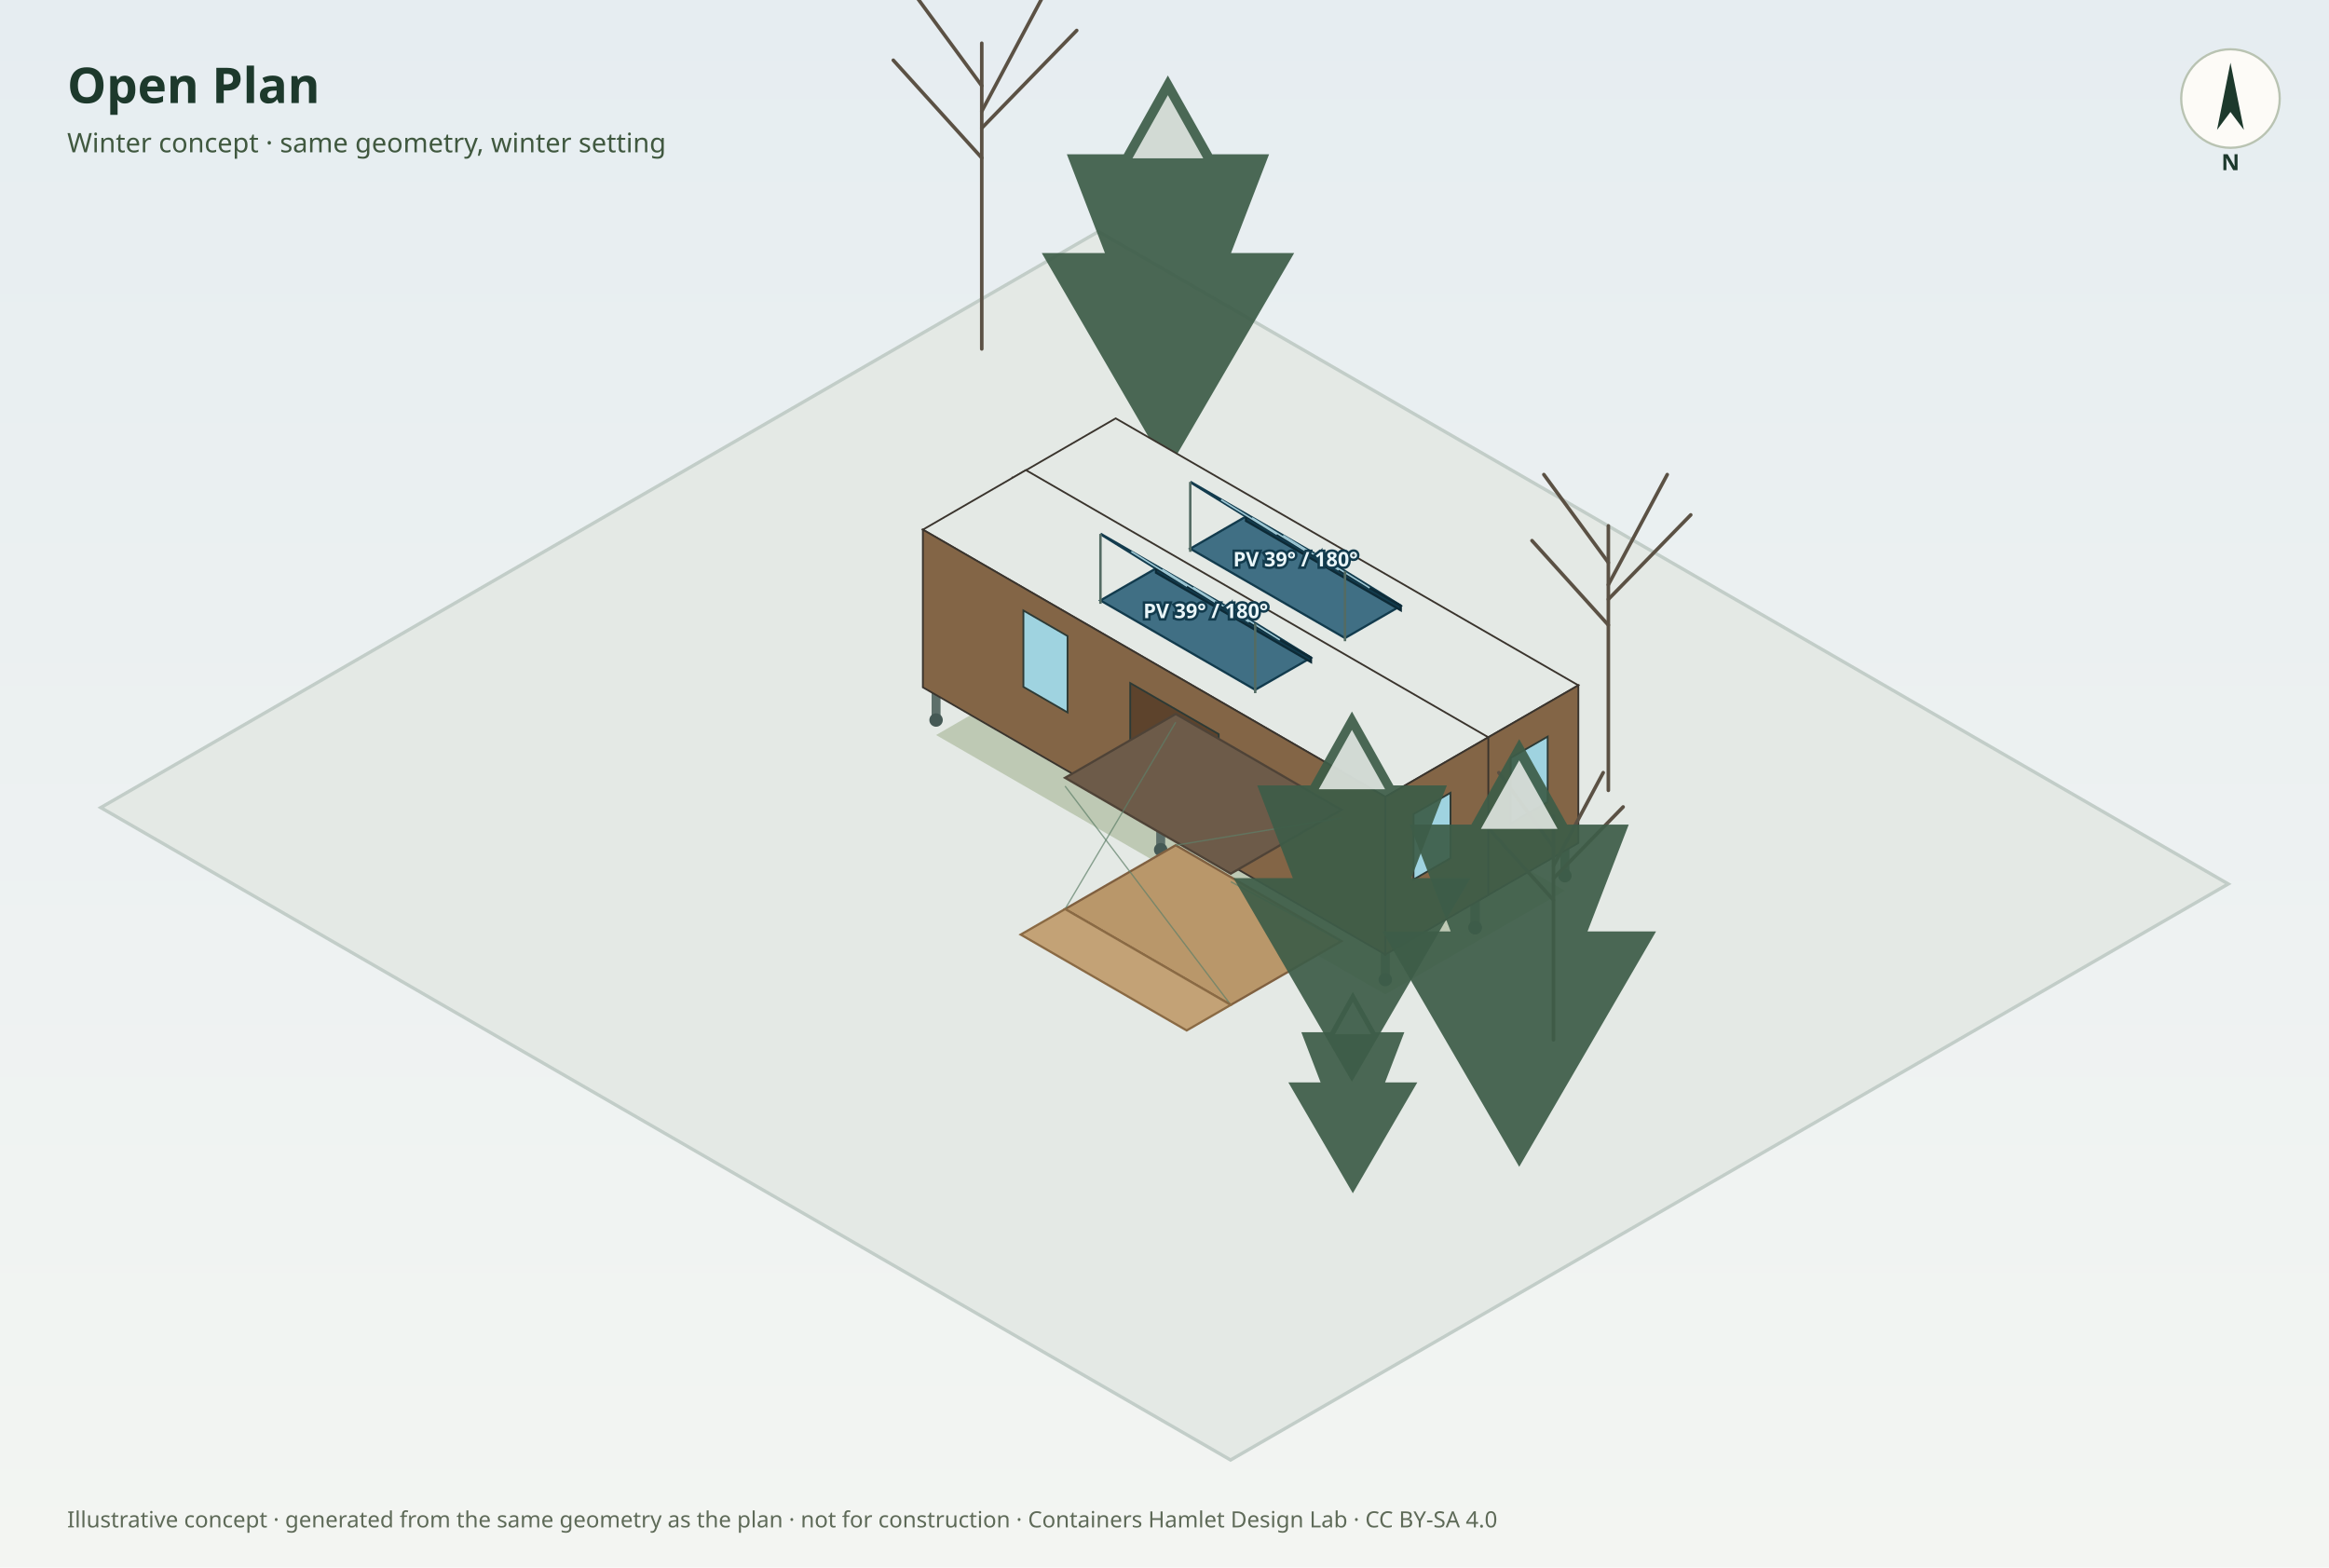
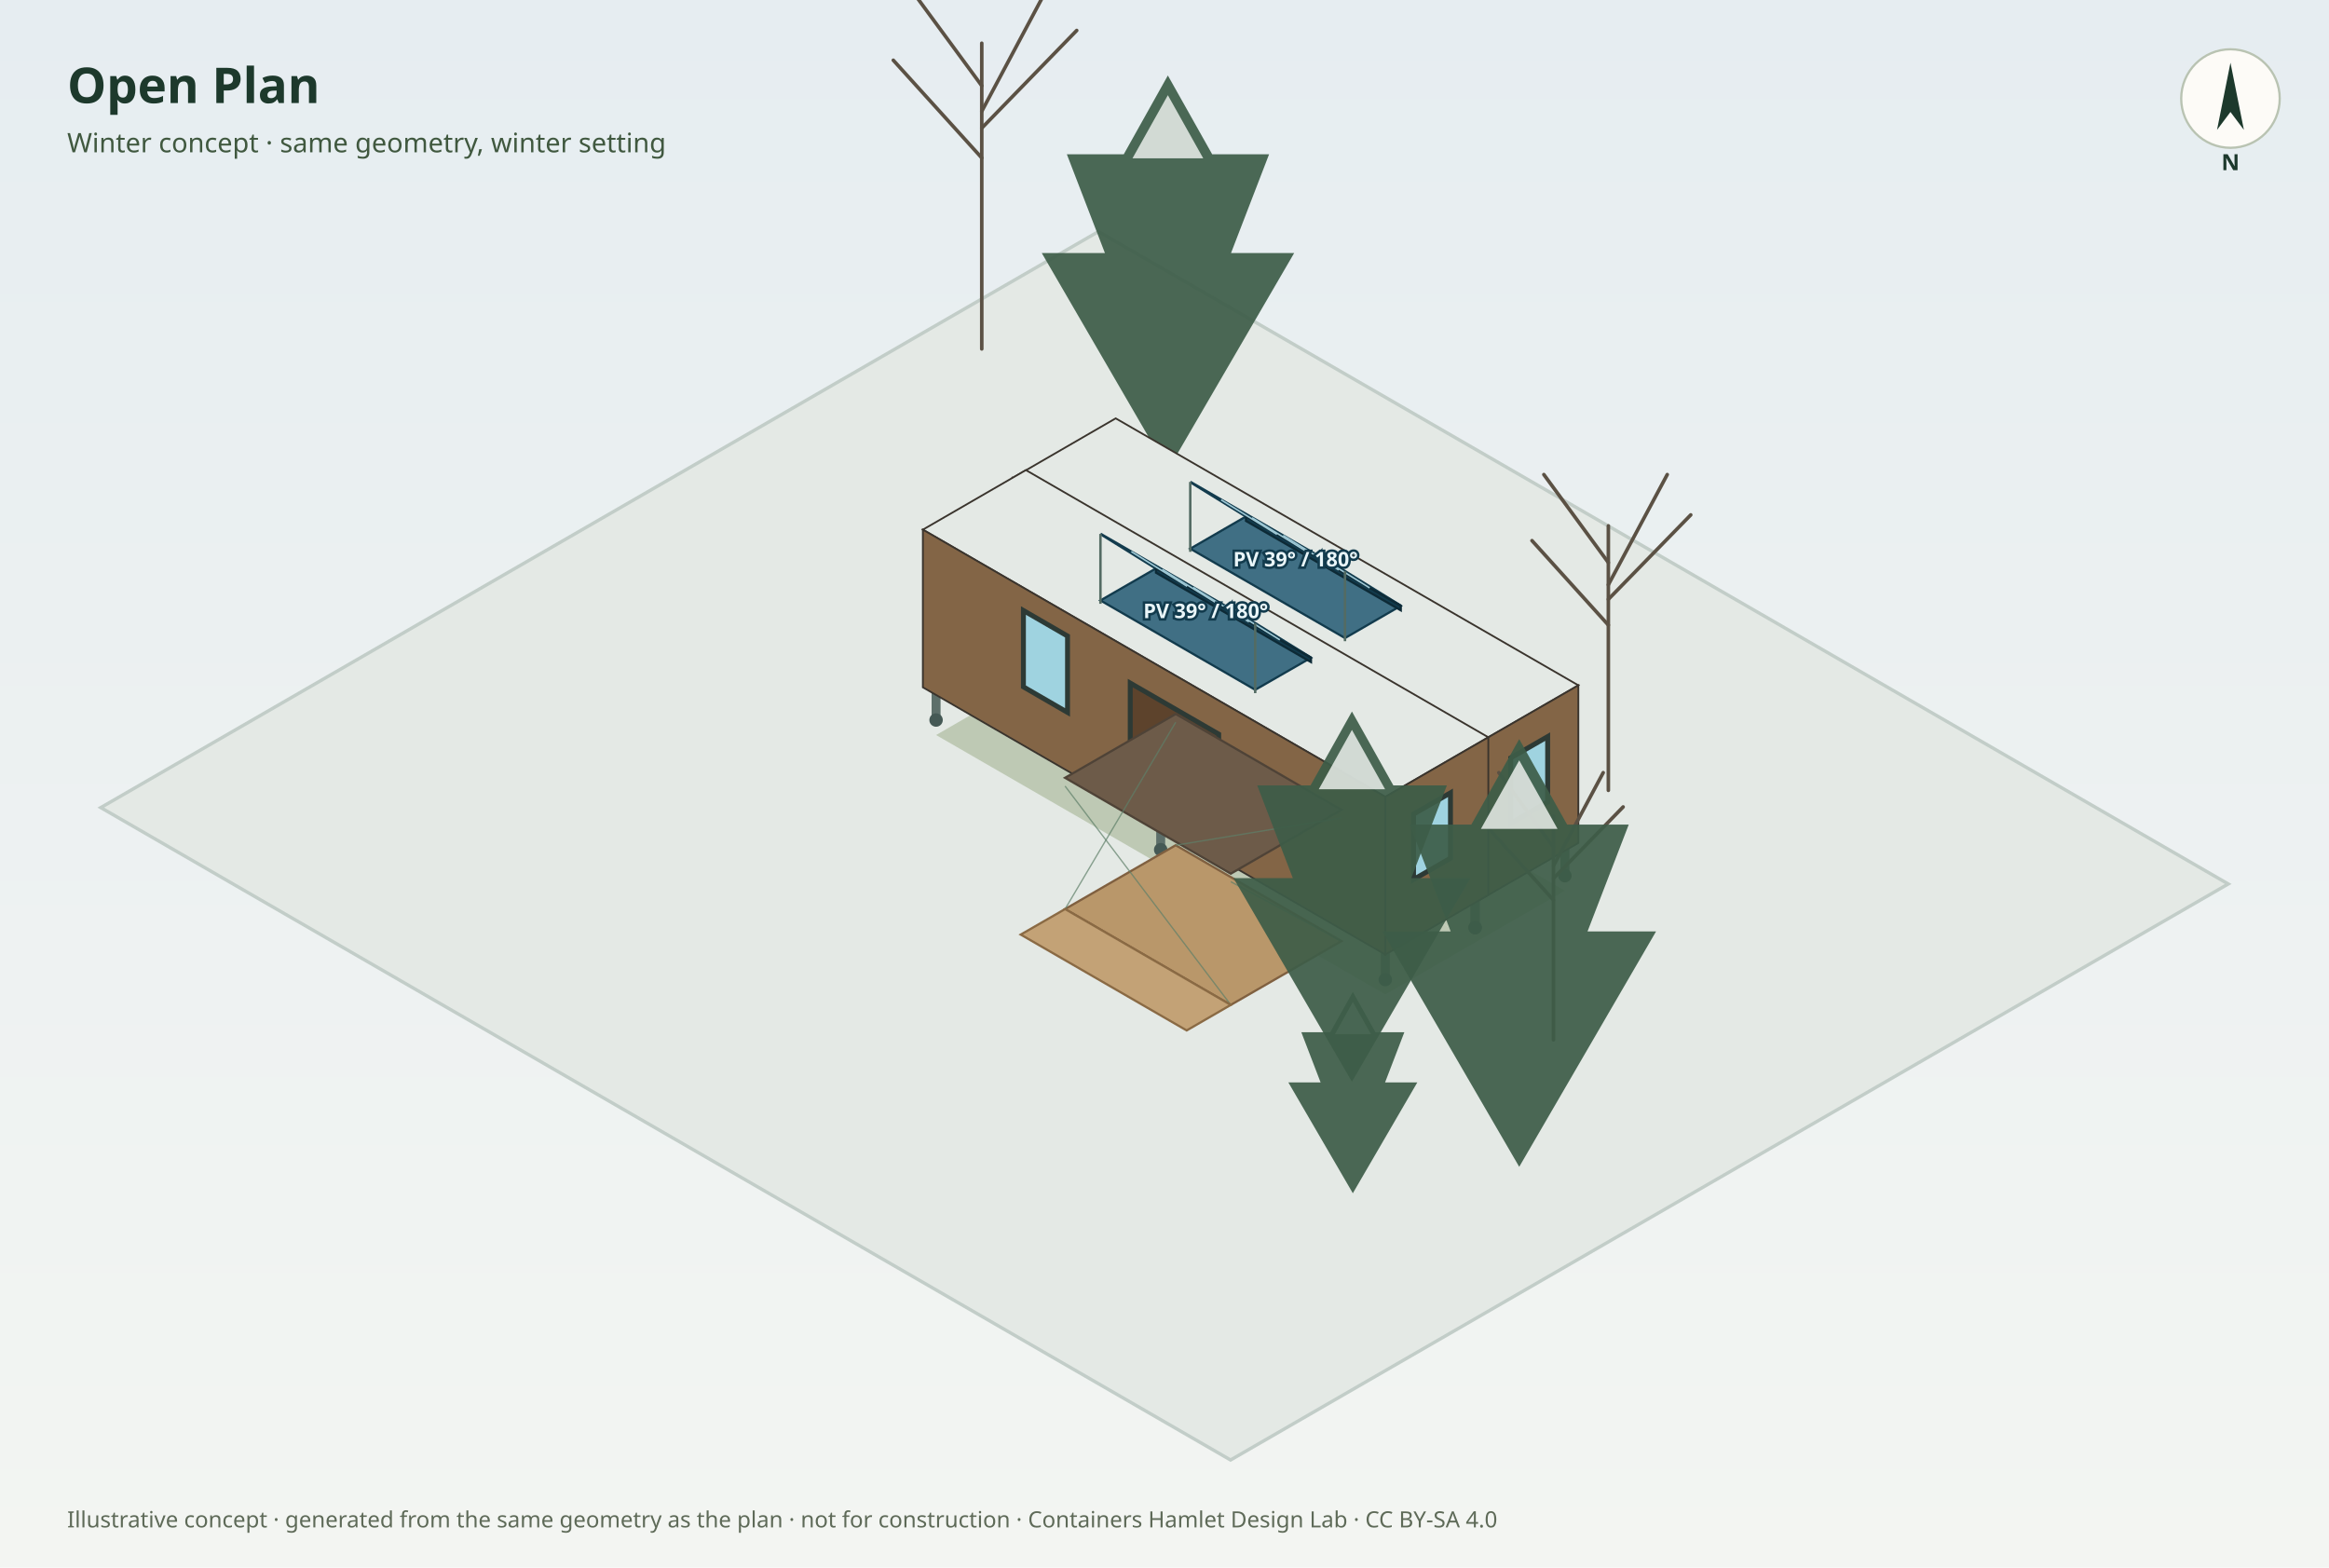
<svg xmlns="http://www.w3.org/2000/svg" viewBox="0 0 1040 700" role="img" aria-labelledby="concept-open-plan-winter-t concept-open-plan-winter-d">
  <defs>
    <linearGradient id="concept-open-plan-winter-sky" x1="0" y1="0" x2="0" y2="1">
      <stop offset="0" stop-color="#e6edf1" />
      <stop offset="1" stop-color="#f3f5f2" />
    </linearGradient>
  </defs>
  <rect width="1040" height="700" fill="url(#concept-open-plan-winter-sky)" />
  <path d="M490.5 103.4L995 394.7L549.5 651.9L45 360.6Z" fill="#e4e9e5" stroke="#c2cdc8" stroke-width="1.5" />
  <g stroke="#5b5144" stroke-width="1.6" stroke-linecap="round">
    <path d="M438.4 155.8L438.4 19.3" />
    <path d="M438.4 70.5L398.9 26.9" />
    <path d="M438.4 57.2L480.8 13.6" />
    <path d="M438.4 38.3L405 -7.2" />
    <path d="M438.4 49.7L468.7 -7.2" />
  </g>
  <g stroke="#5b5144" stroke-width="1.6" stroke-linecap="round">
    <path d="M718.2 352.9L718.2 234.8" />
    <path d="M718.2 279.1L684.1 241.4" />
    <path d="M718.2 267.6L755 229.9" />
    <path d="M718.2 251.2L689.4 211.9" />
    <path d="M718.2 261.1L744.5 211.9" />
  </g>
  <g fill="#3d5d48" fill-opacity="0.92">
    <path d="M521.5 209.9L577.9 113L549.7 113L566.7 68.9L541.3 68.9L521.5 33.7L501.8 68.9L476.4 68.9L493.4 113L465.2 113Z" />
  </g>
  <g fill="#f4f6f3" fill-opacity="0.8">
    <path d="M521.5 42.5l15.8 28.2l-31.6 0Z" />
  </g>
  <path d="M485.6 266.3 487.5 267.4 457.9 284.5 455.9 283.4Z" fill="#9ab886" fill-opacity="0.3" stroke="#4f7d64" stroke-width="0.8" />
  <path d="M485.6 195.8 487.5 196.9 457.9 214 455.9 212.9Z" fill="#6f9d5b" fill-opacity="0.28" stroke="#4f7d64" stroke-width="0.8" />
  <path d="M485.6 266.3L485.6 195.8" stroke="#4f7d64" stroke-width="0.9" />
  <path d="M487.5 267.4L487.5 196.9" stroke="#4f7d64" stroke-width="0.9" />
  <path d="M457.9 284.5L457.9 214" stroke="#4f7d64" stroke-width="0.9" />
  <path d="M455.9 283.4L455.9 212.9" stroke="#4f7d64" stroke-width="0.9" />
  <path d="M498.2 281.9 698.8 397.7 658.7 420.8 458.1 305Z" fill="#9eae8d" fill-opacity="0.55" />
  <line x1="498.2" y1="275.2" x2="498.2" y2="260.6" stroke="#5d6f6a" stroke-width="4" />
  <circle cx="498.2" cy="275.2" r="3" fill="#455955" />
  <line x1="698.8" y1="391" x2="698.8" y2="376.4" stroke="#5d6f6a" stroke-width="4" />
  <circle cx="698.8" cy="391" r="3" fill="#455955" />
  <line x1="658.7" y1="414.2" x2="658.7" y2="399.6" stroke="#5d6f6a" stroke-width="4" />
  <circle cx="658.7" cy="414.2" r="3" fill="#455955" />
  <line x1="458.1" y1="298.4" x2="458.1" y2="283.8" stroke="#5d6f6a" stroke-width="4" />
  <circle cx="458.1" cy="298.4" r="3" fill="#455955" />
  <line x1="598.5" y1="333.1" x2="598.5" y2="318.5" stroke="#5d6f6a" stroke-width="4" />
  <circle cx="598.5" cy="333.1" r="3" fill="#455955" />
  <line x1="558.4" y1="356.3" x2="558.4" y2="341.7" stroke="#5d6f6a" stroke-width="4" />
  <circle cx="558.4" cy="356.3" r="3" fill="#455955" />
  <path d="M498.2 186.8 704.8 306 658.7 332.6 452.2 213.4Z" fill="#e4e9e5" stroke="#3a342d" stroke-width="0.8" />
  <path d="M452.2 283.8 658.7 403 658.7 332.6 452.2 213.4Z" fill="#836546" stroke="#3a342d" stroke-width="0.8" />
  <path d="M704.8 376.4 658.7 403 658.7 332.6 704.8 306Z" fill="#836546" stroke="#3a342d" stroke-width="0.8" />
-   <path d="M691.1 358.1 674.6 367.6 674.6 338.4 691.1 328.9Z" fill="#9fd3e0" stroke="#2d3a35" stroke-width="0.8" />
+   <path d="M691.1 358.1 674.6 367.6 674.6 338.4 691.1 328.9Z" fill="#9fd3e0" stroke="#2d3a35" stroke-width="2.2" />
  <path d="M625.5 270.5 556.4 230.6 531.5 245 600.6 284.9Z" fill="#245a73" fill-opacity="0.85" stroke="#123b4d" stroke-width="1" />
  <path d="M625.5 270.5 556.4 230.6 531.5 215.2 600.6 255.1Z" fill="#2f6d88" fill-opacity="0.9" stroke="#123b4d" stroke-width="1.2" />
  <path d="M625.5 270.5 556.4 230.6 556.4 232.6 625.5 272.5Z" fill="#123b4d" stroke="#0d2a36" stroke-width="1" />
  <line x1="611.6" y1="262.5" x2="586.8" y2="247.1" stroke="#9fc9d6" stroke-width="0.7" />
  <line x1="597.8" y1="254.5" x2="573" y2="239.1" stroke="#9fc9d6" stroke-width="0.7" />
  <line x1="584" y1="246.6" x2="559.1" y2="231.2" stroke="#9fc9d6" stroke-width="0.7" />
  <line x1="570.2" y1="238.6" x2="545.3" y2="223.2" stroke="#9fc9d6" stroke-width="0.7" />
  <line x1="531.5" y1="246.4" x2="531.5" y2="215.2" stroke="#536b63" stroke-width="1.1" />
  <line x1="600.6" y1="286.3" x2="600.6" y2="255.1" stroke="#536b63" stroke-width="1.1" />
  <text x="578.5" y="252.9" text-anchor="middle" font-family="system-ui, sans-serif" font-size="9" font-weight="800" fill="#eaf6f9" stroke="#123b4d" stroke-width="2.2" paint-order="stroke">PV 39° / 180°</text>
  <path d="M458.1 305 658.7 420.8 618.6 444 418 328.2Z" fill="#9eae8d" fill-opacity="0.55" />
  <line x1="458.1" y1="298.4" x2="458.1" y2="283.8" stroke="#5d6f6a" stroke-width="4" />
  <circle cx="458.1" cy="298.4" r="3" fill="#455955" />
  <line x1="658.7" y1="414.2" x2="658.7" y2="399.6" stroke="#5d6f6a" stroke-width="4" />
  <circle cx="658.7" cy="414.2" r="3" fill="#455955" />
  <line x1="618.6" y1="437.4" x2="618.6" y2="422.8" stroke="#5d6f6a" stroke-width="4" />
  <circle cx="618.6" cy="437.4" r="3" fill="#455955" />
  <line x1="418" y1="321.5" x2="418" y2="306.9" stroke="#5d6f6a" stroke-width="4" />
  <circle cx="418" cy="321.5" r="3" fill="#455955" />
  <line x1="558.4" y1="356.3" x2="558.4" y2="341.7" stroke="#5d6f6a" stroke-width="4" />
  <circle cx="558.4" cy="356.3" r="3" fill="#455955" />
  <line x1="518.3" y1="379.4" x2="518.3" y2="364.9" stroke="#5d6f6a" stroke-width="4" />
  <circle cx="518.3" cy="379.4" r="3" fill="#455955" />
  <path d="M458.1 209.9 664.6 329.2 618.6 355.8 412.1 236.5Z" fill="#e4e9e5" stroke="#3a342d" stroke-width="0.8" />
  <path d="M412.1 306.9 618.6 426.2 618.6 355.8 412.1 236.5Z" fill="#836546" stroke="#3a342d" stroke-width="0.8" />
  <path d="M664.6 399.6 618.6 426.2 618.6 355.8 664.6 329.2Z" fill="#836546" stroke="#3a342d" stroke-width="0.8" />
-   <path d="M504.7 356.1 544.2 378.9 544.2 327.8 504.7 305Z" fill="#5d432c" stroke="#2d3a35" stroke-width="0.8" />
-   <path d="M457 306.7 476.7 318.1 476.7 284 457 272.6Z" fill="#9fd3e0" stroke="#2d3a35" stroke-width="0.8" />
-   <path d="M647.7 383.2 631.2 392.7 631.2 363.5 647.7 354Z" fill="#9fd3e0" stroke="#2d3a35" stroke-width="0.8" />
+   <path d="M504.7 356.1 544.2 378.9 544.2 327.8 504.7 305Z" fill="#5d432c" stroke="#2d3a35" stroke-width="2.2" />
+   <path d="M457 306.7 476.7 318.1 476.7 284 457 272.6Z" fill="#9fd3e0" stroke="#2d3a35" stroke-width="2.2" />
+   <path d="M647.7 383.2 631.2 392.7 631.2 363.5 647.7 354Z" fill="#9fd3e0" stroke="#2d3a35" stroke-width="2.2" />
  <path d="M585.4 293.7 516.2 253.8 491.4 268.1 560.5 308Z" fill="#245a73" fill-opacity="0.85" stroke="#123b4d" stroke-width="1" />
  <path d="M585.4 293.7 516.2 253.8 491.4 238.4 560.5 278.3Z" fill="#2f6d88" fill-opacity="0.9" stroke="#123b4d" stroke-width="1.2" />
  <path d="M585.4 293.7 516.2 253.8 516.2 255.7 585.4 295.6Z" fill="#123b4d" stroke="#0d2a36" stroke-width="1" />
  <line x1="571.5" y1="285.7" x2="546.7" y2="270.3" stroke="#9fc9d6" stroke-width="0.7" />
  <line x1="557.7" y1="277.7" x2="532.8" y2="262.3" stroke="#9fc9d6" stroke-width="0.7" />
  <line x1="543.9" y1="269.7" x2="519" y2="254.3" stroke="#9fc9d6" stroke-width="0.7" />
  <line x1="530.1" y1="261.8" x2="505.2" y2="246.3" stroke="#9fc9d6" stroke-width="0.7" />
  <line x1="491.4" y1="269.6" x2="491.4" y2="238.4" stroke="#536b63" stroke-width="1.1" />
  <line x1="560.5" y1="309.5" x2="560.5" y2="278.3" stroke="#536b63" stroke-width="1.1" />
  <text x="538.4" y="276" text-anchor="middle" font-family="system-ui, sans-serif" font-size="9" font-weight="800" fill="#eaf6f9" stroke="#123b4d" stroke-width="2.2" paint-order="stroke">PV 39° / 180°</text>
  <path d="M525 377.4 599 420.2 549.6 448.7 475.6 405.9Z" fill="#b9976a" stroke="#806040" stroke-width="1" />
  <path d="M525 318.8 599 361.6 549.6 390.1 475.6 347.3Z" fill="#6d5b49" stroke="#4f4337" stroke-width="1" />
  <path d="M525 377.4L599 365.2" stroke="#5e8069" stroke-width="0.6" stroke-opacity="0.7" />
  <path d="M599 420.2L549.6 393.7" stroke="#5e8069" stroke-width="0.6" stroke-opacity="0.7" />
  <path d="M549.6 448.7L475.6 351" stroke="#5e8069" stroke-width="0.6" stroke-opacity="0.7" />
  <path d="M475.6 405.9L525 322.5" stroke="#5e8069" stroke-width="0.6" stroke-opacity="0.7" />
  <path d="M475.6 405.9 549.6 448.7 529.9 460.1 455.8 417.3Z" fill="#c3a276" stroke="#8a6a44" stroke-width="1" />
  <g fill="#3d5d48" fill-opacity="0.92">
    <path d="M604.1 532.8L632.9 483.3L618.5 483.3L627.1 460.9L614.2 460.9L604.1 442.9L594 460.9L581.1 460.9L589.7 483.3L575.3 483.3Z" />
  </g>
  <g fill="#f4f6f3" fill-opacity="0.8">
    <path d="M604.1 447.4l8.1 14.4l-16.1 0Z" />
  </g>
  <g fill="#3d5d48" fill-opacity="0.92">
    <path d="M603.7 483L656.6 392.1L630.2 392.1L646.1 350.7L622.2 350.7L603.7 317.7L585.2 350.7L561.4 350.7L577.3 392.1L550.8 392.1Z" />
  </g>
  <g fill="#f4f6f3" fill-opacity="0.8">
    <path d="M603.7 325.9l14.8 26.5l-29.6 0Z" />
  </g>
  <g stroke="#5b5144" stroke-width="1.6" stroke-linecap="round">
    <path d="M693.7 464.3L693.7 364.4" />
    <path d="M693.7 401.9L664.8 370" />
    <path d="M693.7 392.2L724.8 360.3" />
    <path d="M693.7 378.3L669.3 345" />
    <path d="M693.7 386.6L715.9 345" />
  </g>
  <g fill="#3d5d48" fill-opacity="0.92">
    <path d="M678.4 521L739.5 415.9L708.9 415.9L727.3 368.2L699.8 368.2L678.4 330L657 368.2L629.5 368.2L647.8 415.9L617.3 415.9Z" />
  </g>
  <g fill="#f4f6f3" fill-opacity="0.8">
    <path d="M678.4 339.5l17.1 30.6l-34.2 0Z" />
  </g>
  <text x="30" y="46" font-family="system-ui, sans-serif" font-size="22" font-weight="800" fill="#1d392c">Open Plan</text>
  <text x="30" y="68" font-family="system-ui, sans-serif" font-size="12" fill="#40583f">Winter concept · same geometry, winter setting</text>
  <g aria-hidden="true">
    <circle cx="996" cy="44" r="22" fill="#fffdf7" fill-opacity="0.9" stroke="#b9c3b2" />
    <path d="M996 28l6 30l-6 -8l-6 8z" fill="#1d392c" />
    <text x="996" y="76" text-anchor="middle" font-size="10" font-weight="700" font-family="system-ui, sans-serif" fill="#1d392c">N</text>
  </g>
  <text x="30" y="682" font-family="system-ui, sans-serif" font-size="10" fill="#5e6a58">Illustrative concept · generated from the same geometry as the plan · not for construction · Containers Hamlet Design Lab · CC BY-SA 4.0</text>
</svg>
